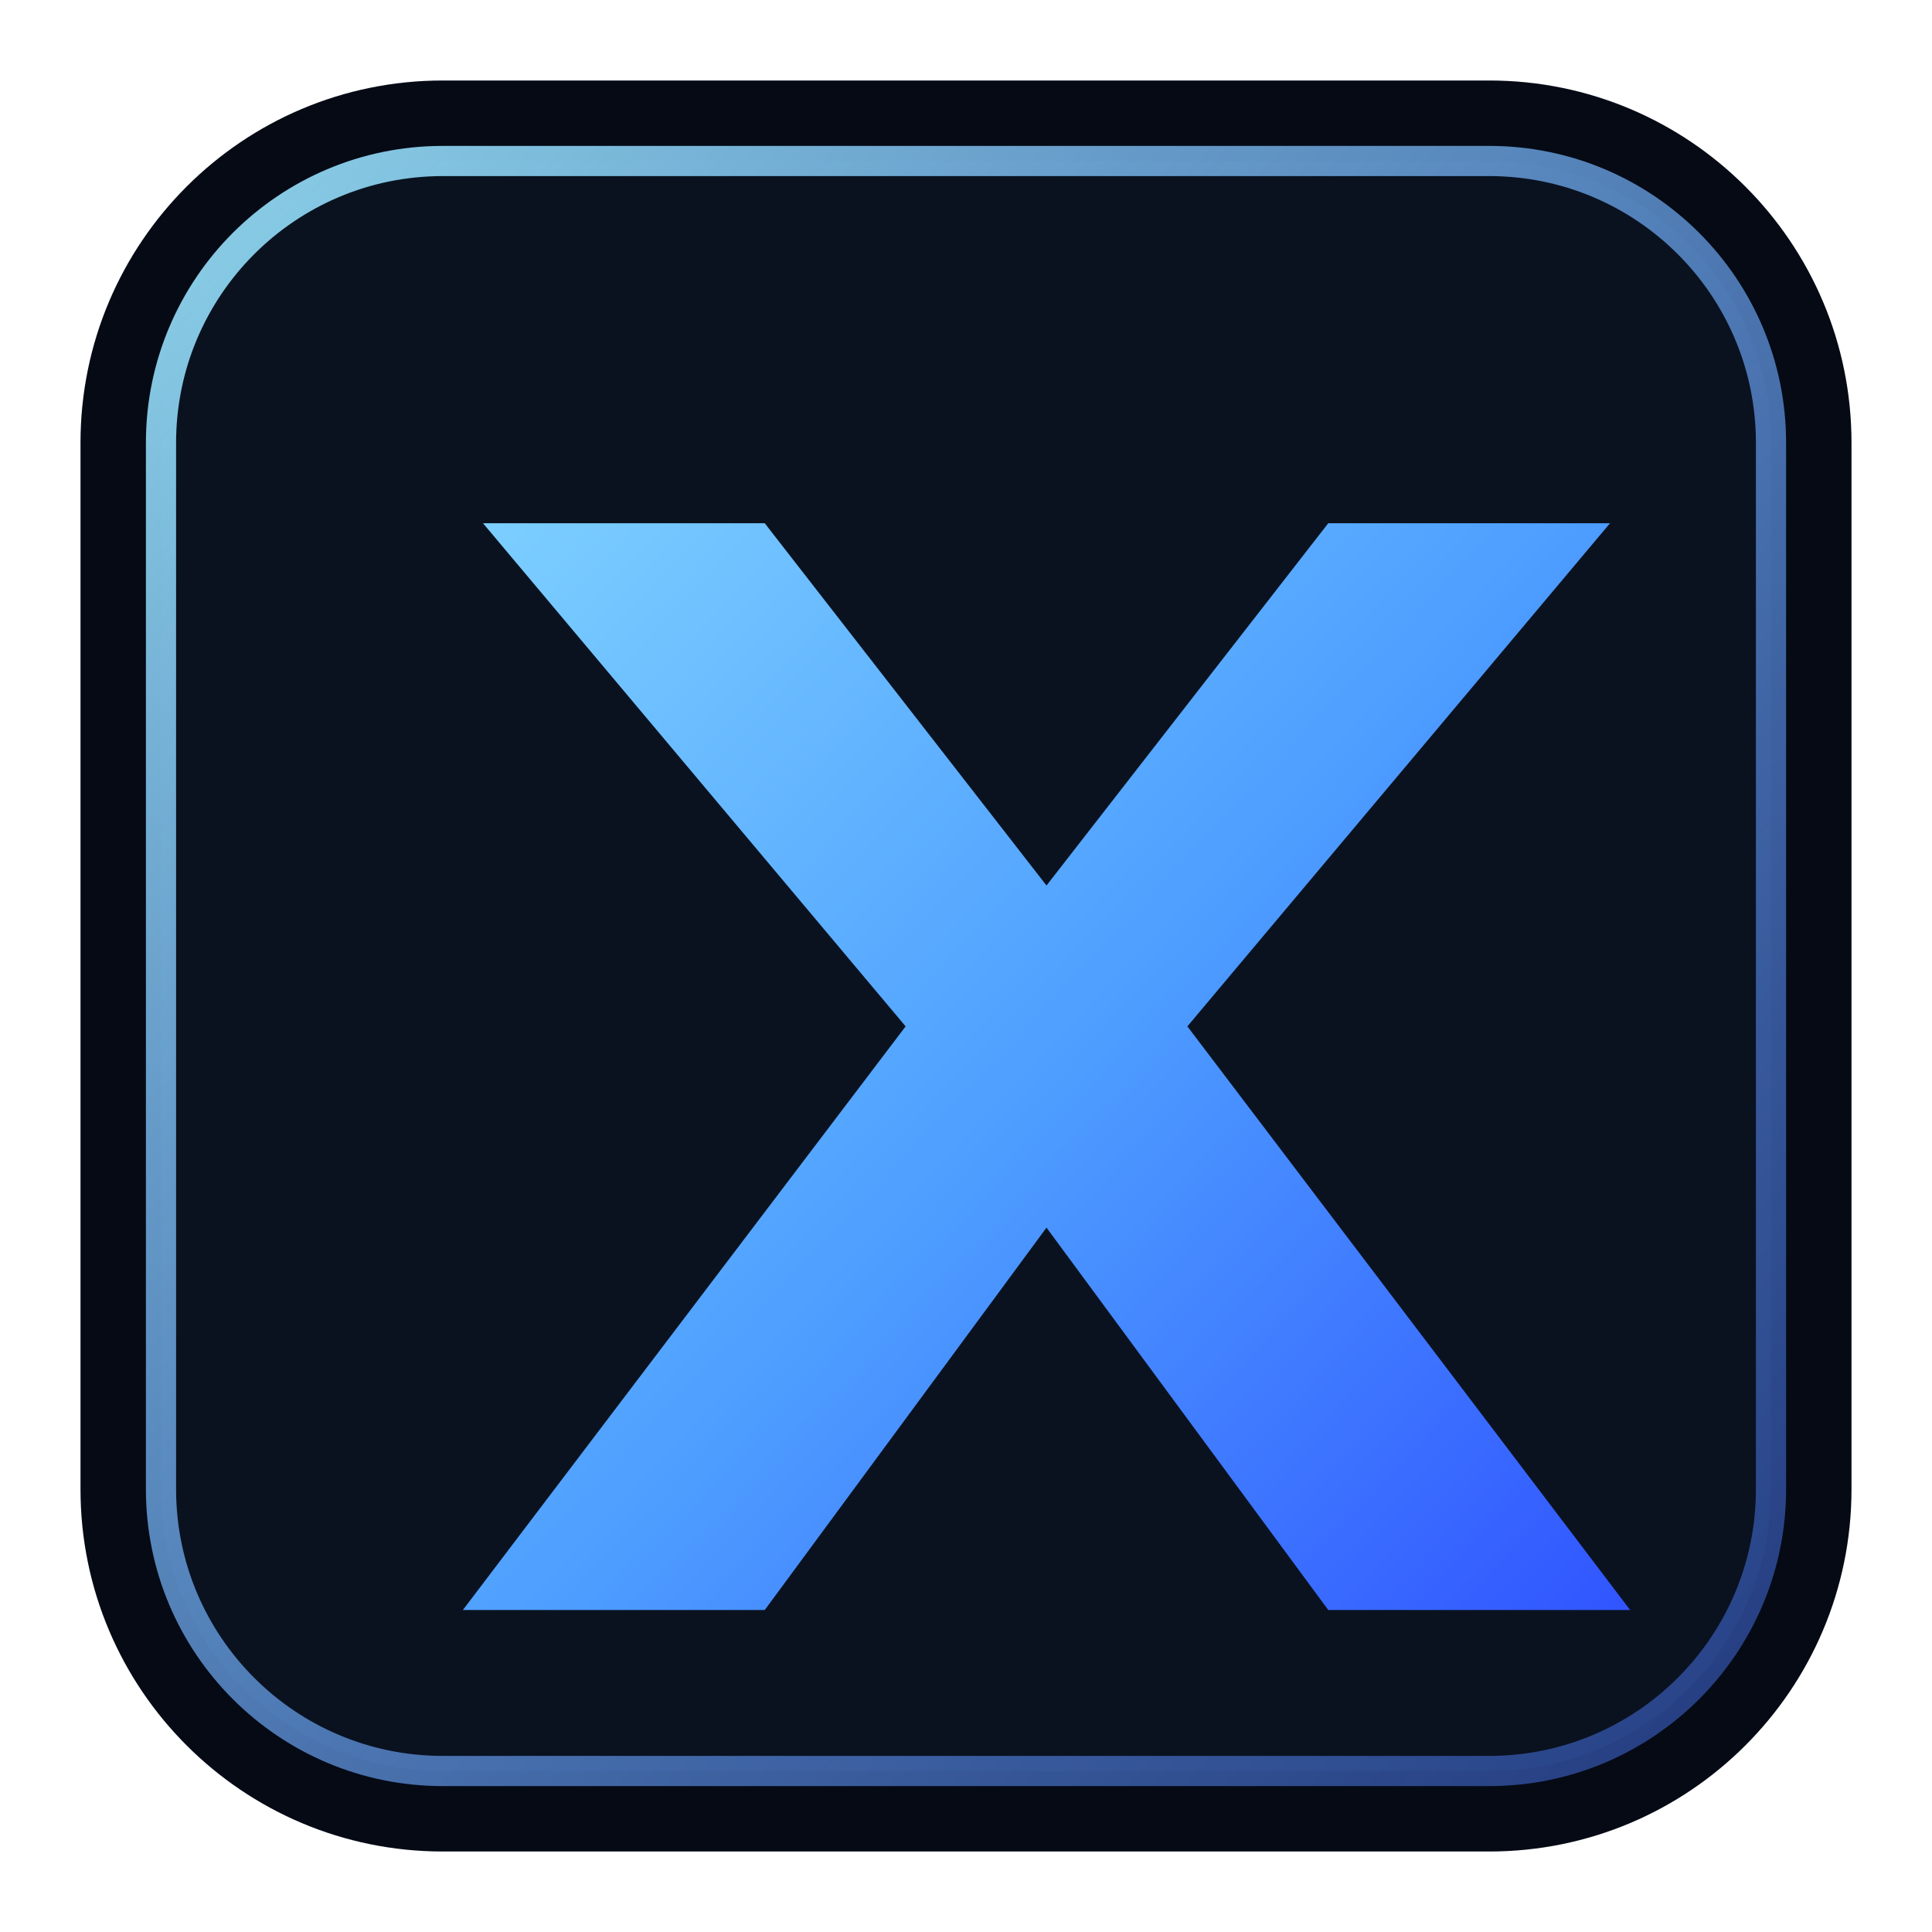
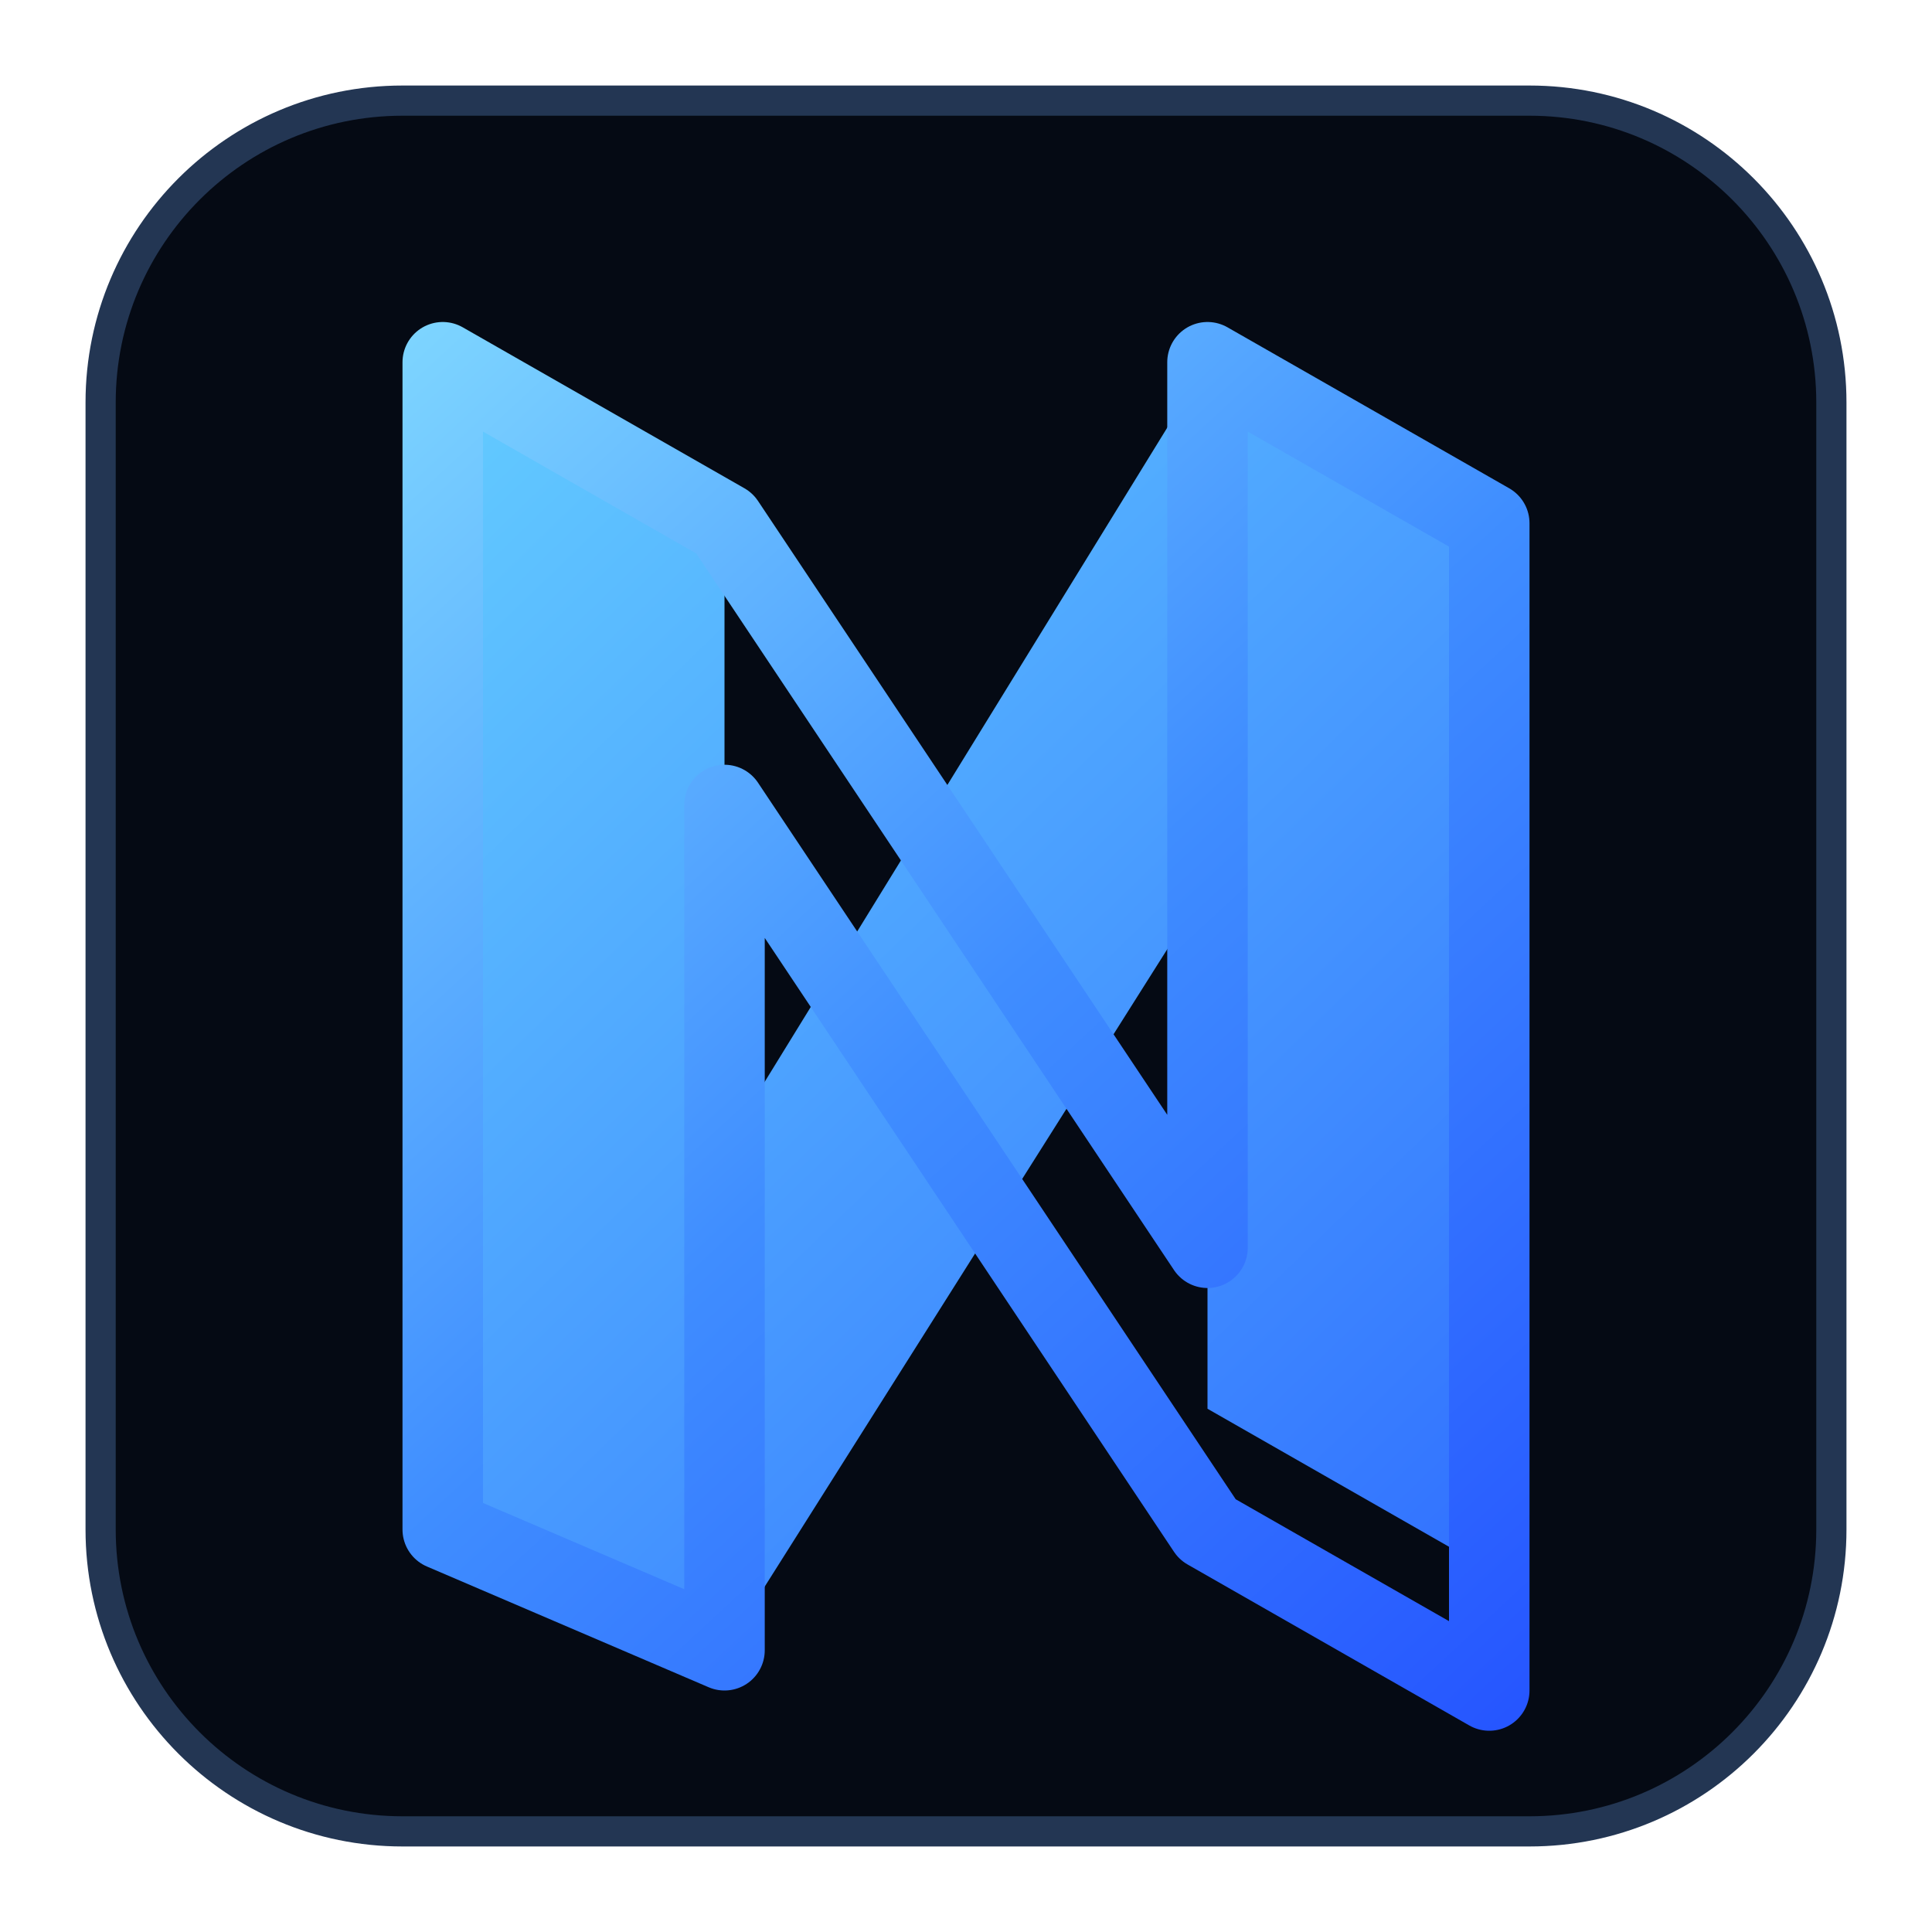
<svg xmlns="http://www.w3.org/2000/svg" viewBox="0 0 96 96" role="img" aria-label="Project Nexus Mark">
  <defs>
-     <linearGradient id="nexusMarkCore" x1="14" y1="16" x2="84" y2="82" gradientUnits="userSpaceOnUse">
-       <stop offset="0" stop-color="#8DE0FF" />
-       <stop offset="0.55" stop-color="#4E9FFF" />
-       <stop offset="1" stop-color="#2E4EFF" />
+     <linearGradient id="markStroke" x1="11" y1="8" x2="85" y2="88" gradientUnits="userSpaceOnUse">
+       <stop offset="0" stop-color="#8FE9FF" />
+       <stop offset="0.52" stop-color="#3F8DFF" />
+       <stop offset="1" stop-color="#214BFF" />
    </linearGradient>
-     <linearGradient id="nexusMarkEdge" x1="8" y1="8" x2="88" y2="88" gradientUnits="userSpaceOnUse">
-       <stop offset="0" stop-color="#9CE9FF" stop-opacity="0.9" />
-       <stop offset="1" stop-color="#4978FF" stop-opacity="0.45" />
+     <linearGradient id="markFill" x1="19" y1="18" x2="78" y2="79" gradientUnits="userSpaceOnUse">
+       <stop offset="0" stop-color="#65CFFF" />
+       <stop offset="1" stop-color="#2F6DFF" />
    </linearGradient>
  </defs>
-   <rect x="4" y="4" width="88" height="88" rx="18" fill="#050A15" />
-   <rect x="8" y="8" width="80" height="80" rx="14" fill="#0A1220" stroke="url(#nexusMarkEdge)" stroke-width="1.5" />
-   <path d="M24 26h14l14 18 14-18h14L59 51l22 29H66L52 61 38 80H23l22-29-21-25z" fill="url(#nexusMarkCore)" />
+   <rect x="5" y="5" width="86" height="86" rx="15" fill="#050A14" stroke="#233653" stroke-width="1.5" />
+   <path d="M22 76V18l14 8v31l24-39 14 8v52l-14-8V44L36 82l-14-6z" fill="url(#markFill)" />
+   <path d="M22 18l14 8 24 36V18l14 8v58l-14-8-24-36v42l-14-6V18z" fill="none" stroke="url(#markStroke)" stroke-width="4" stroke-linejoin="round" />
</svg>
